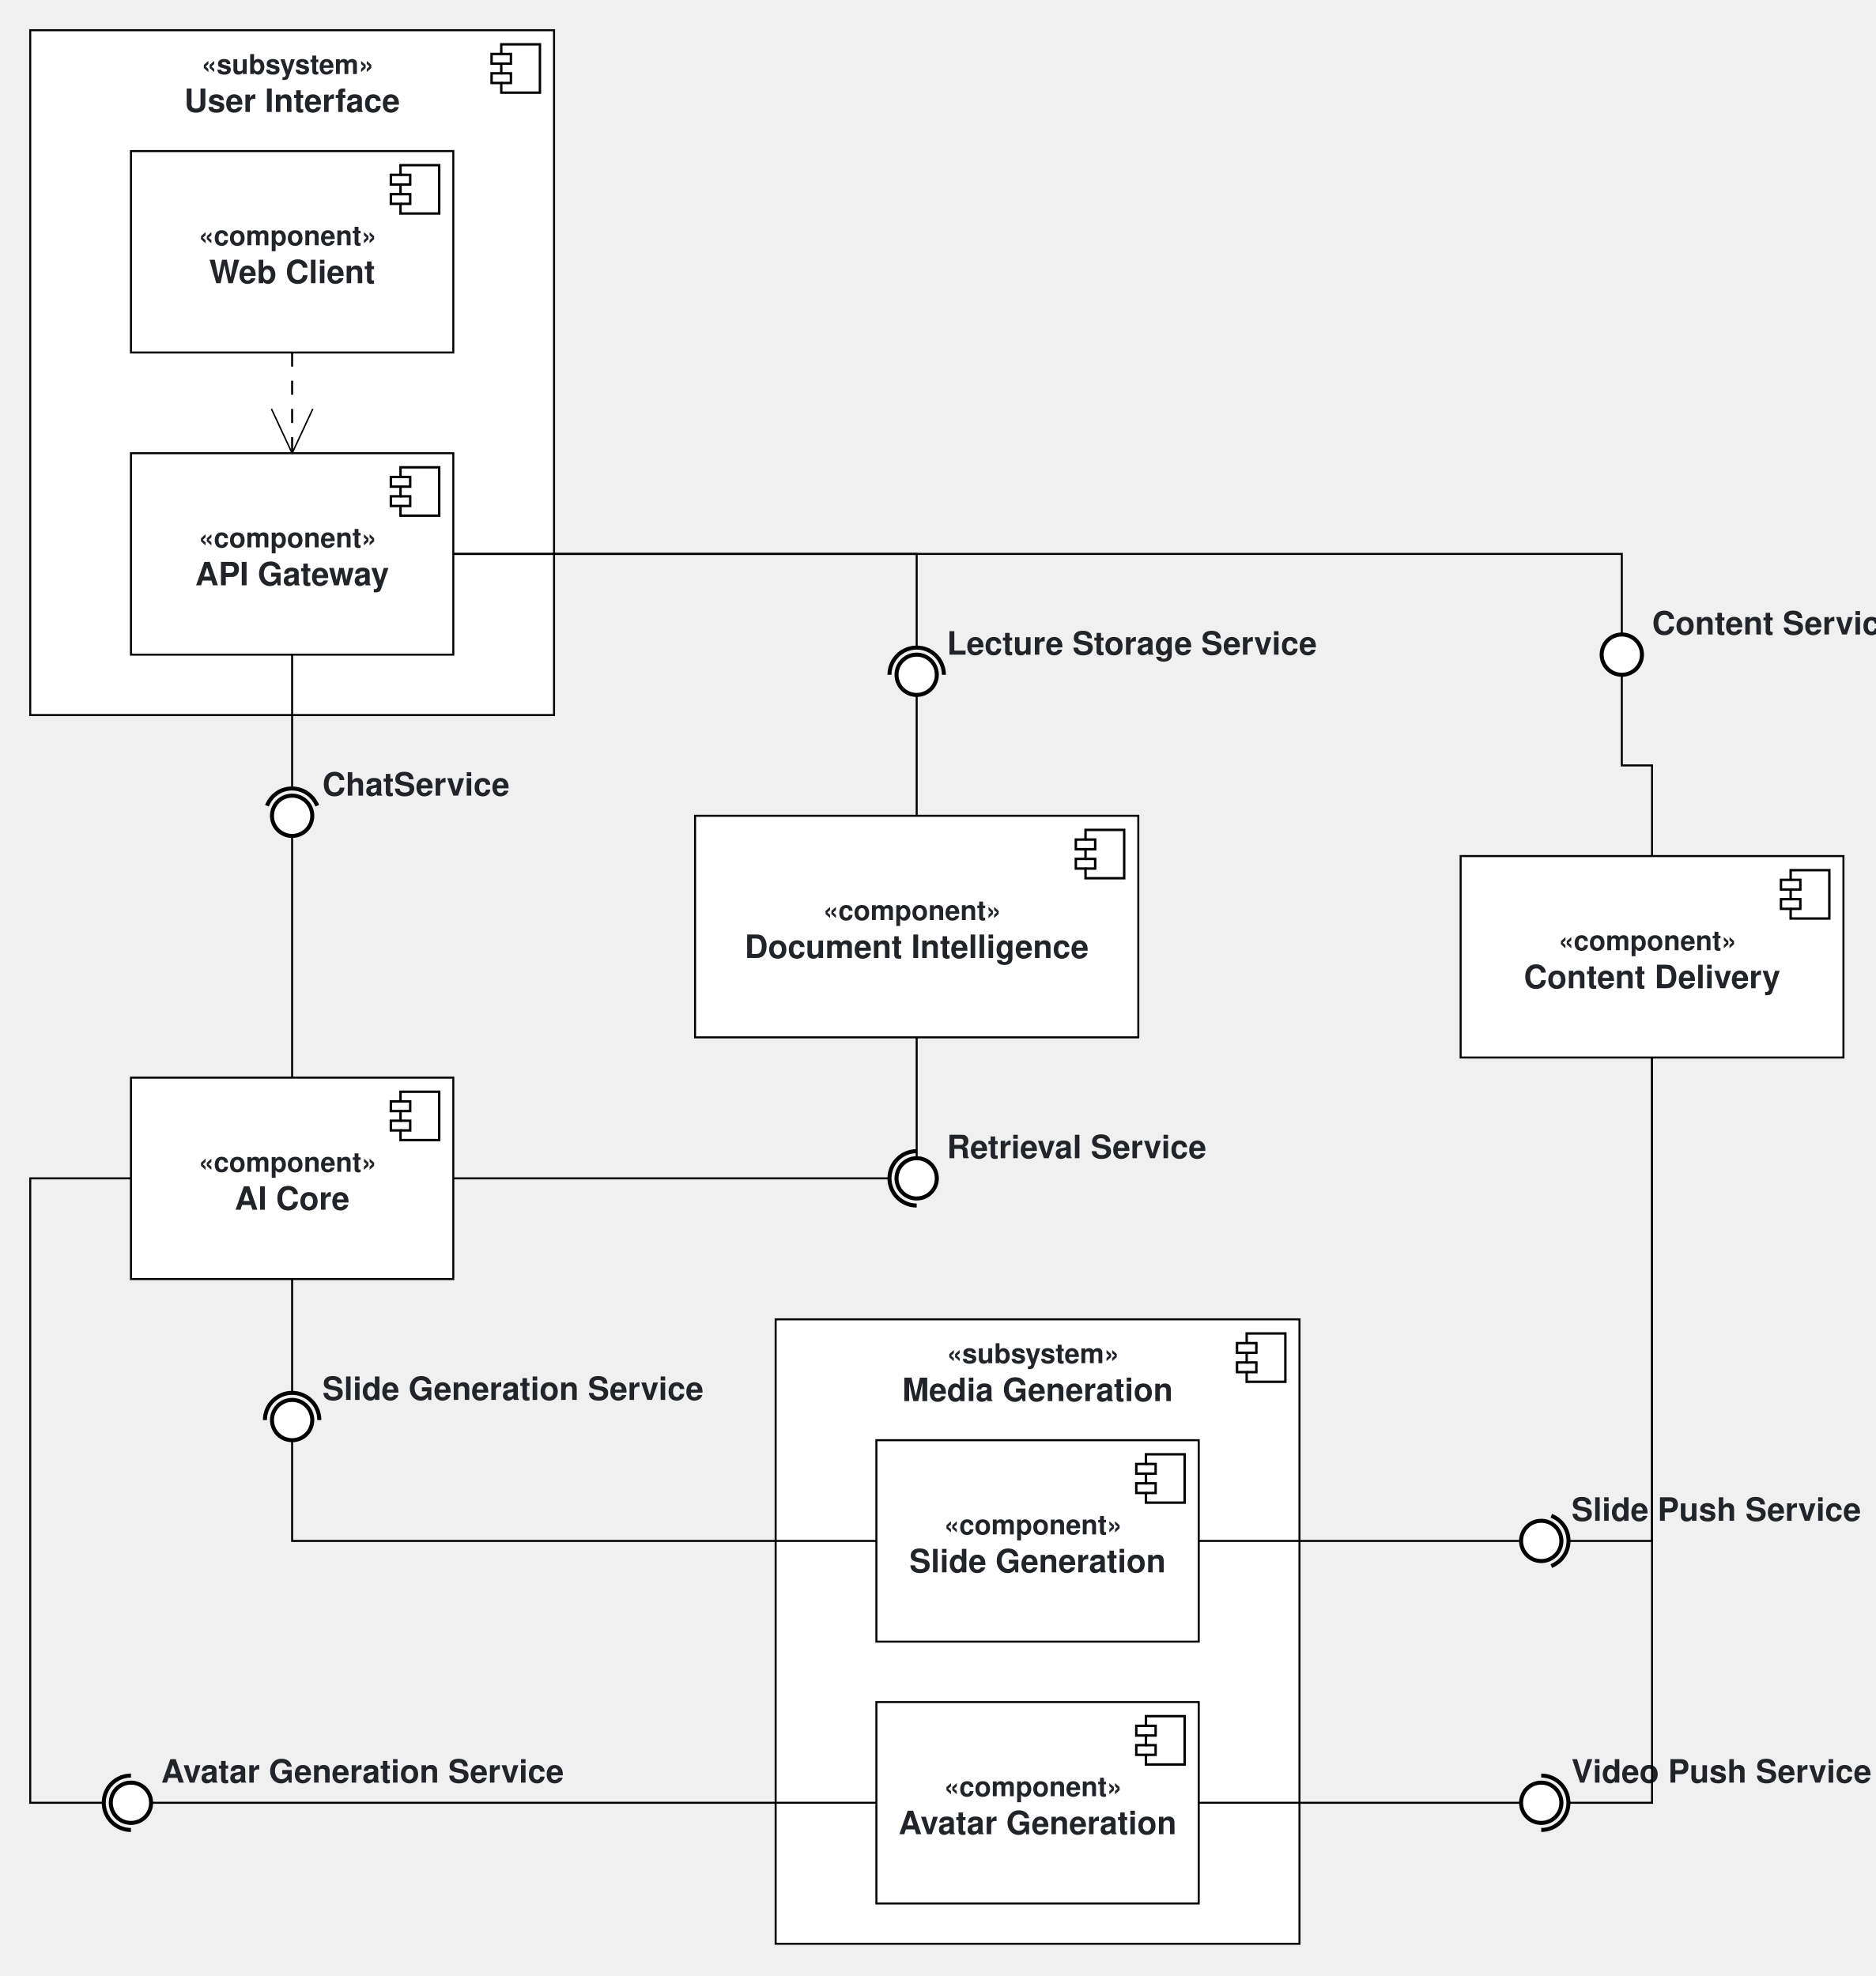
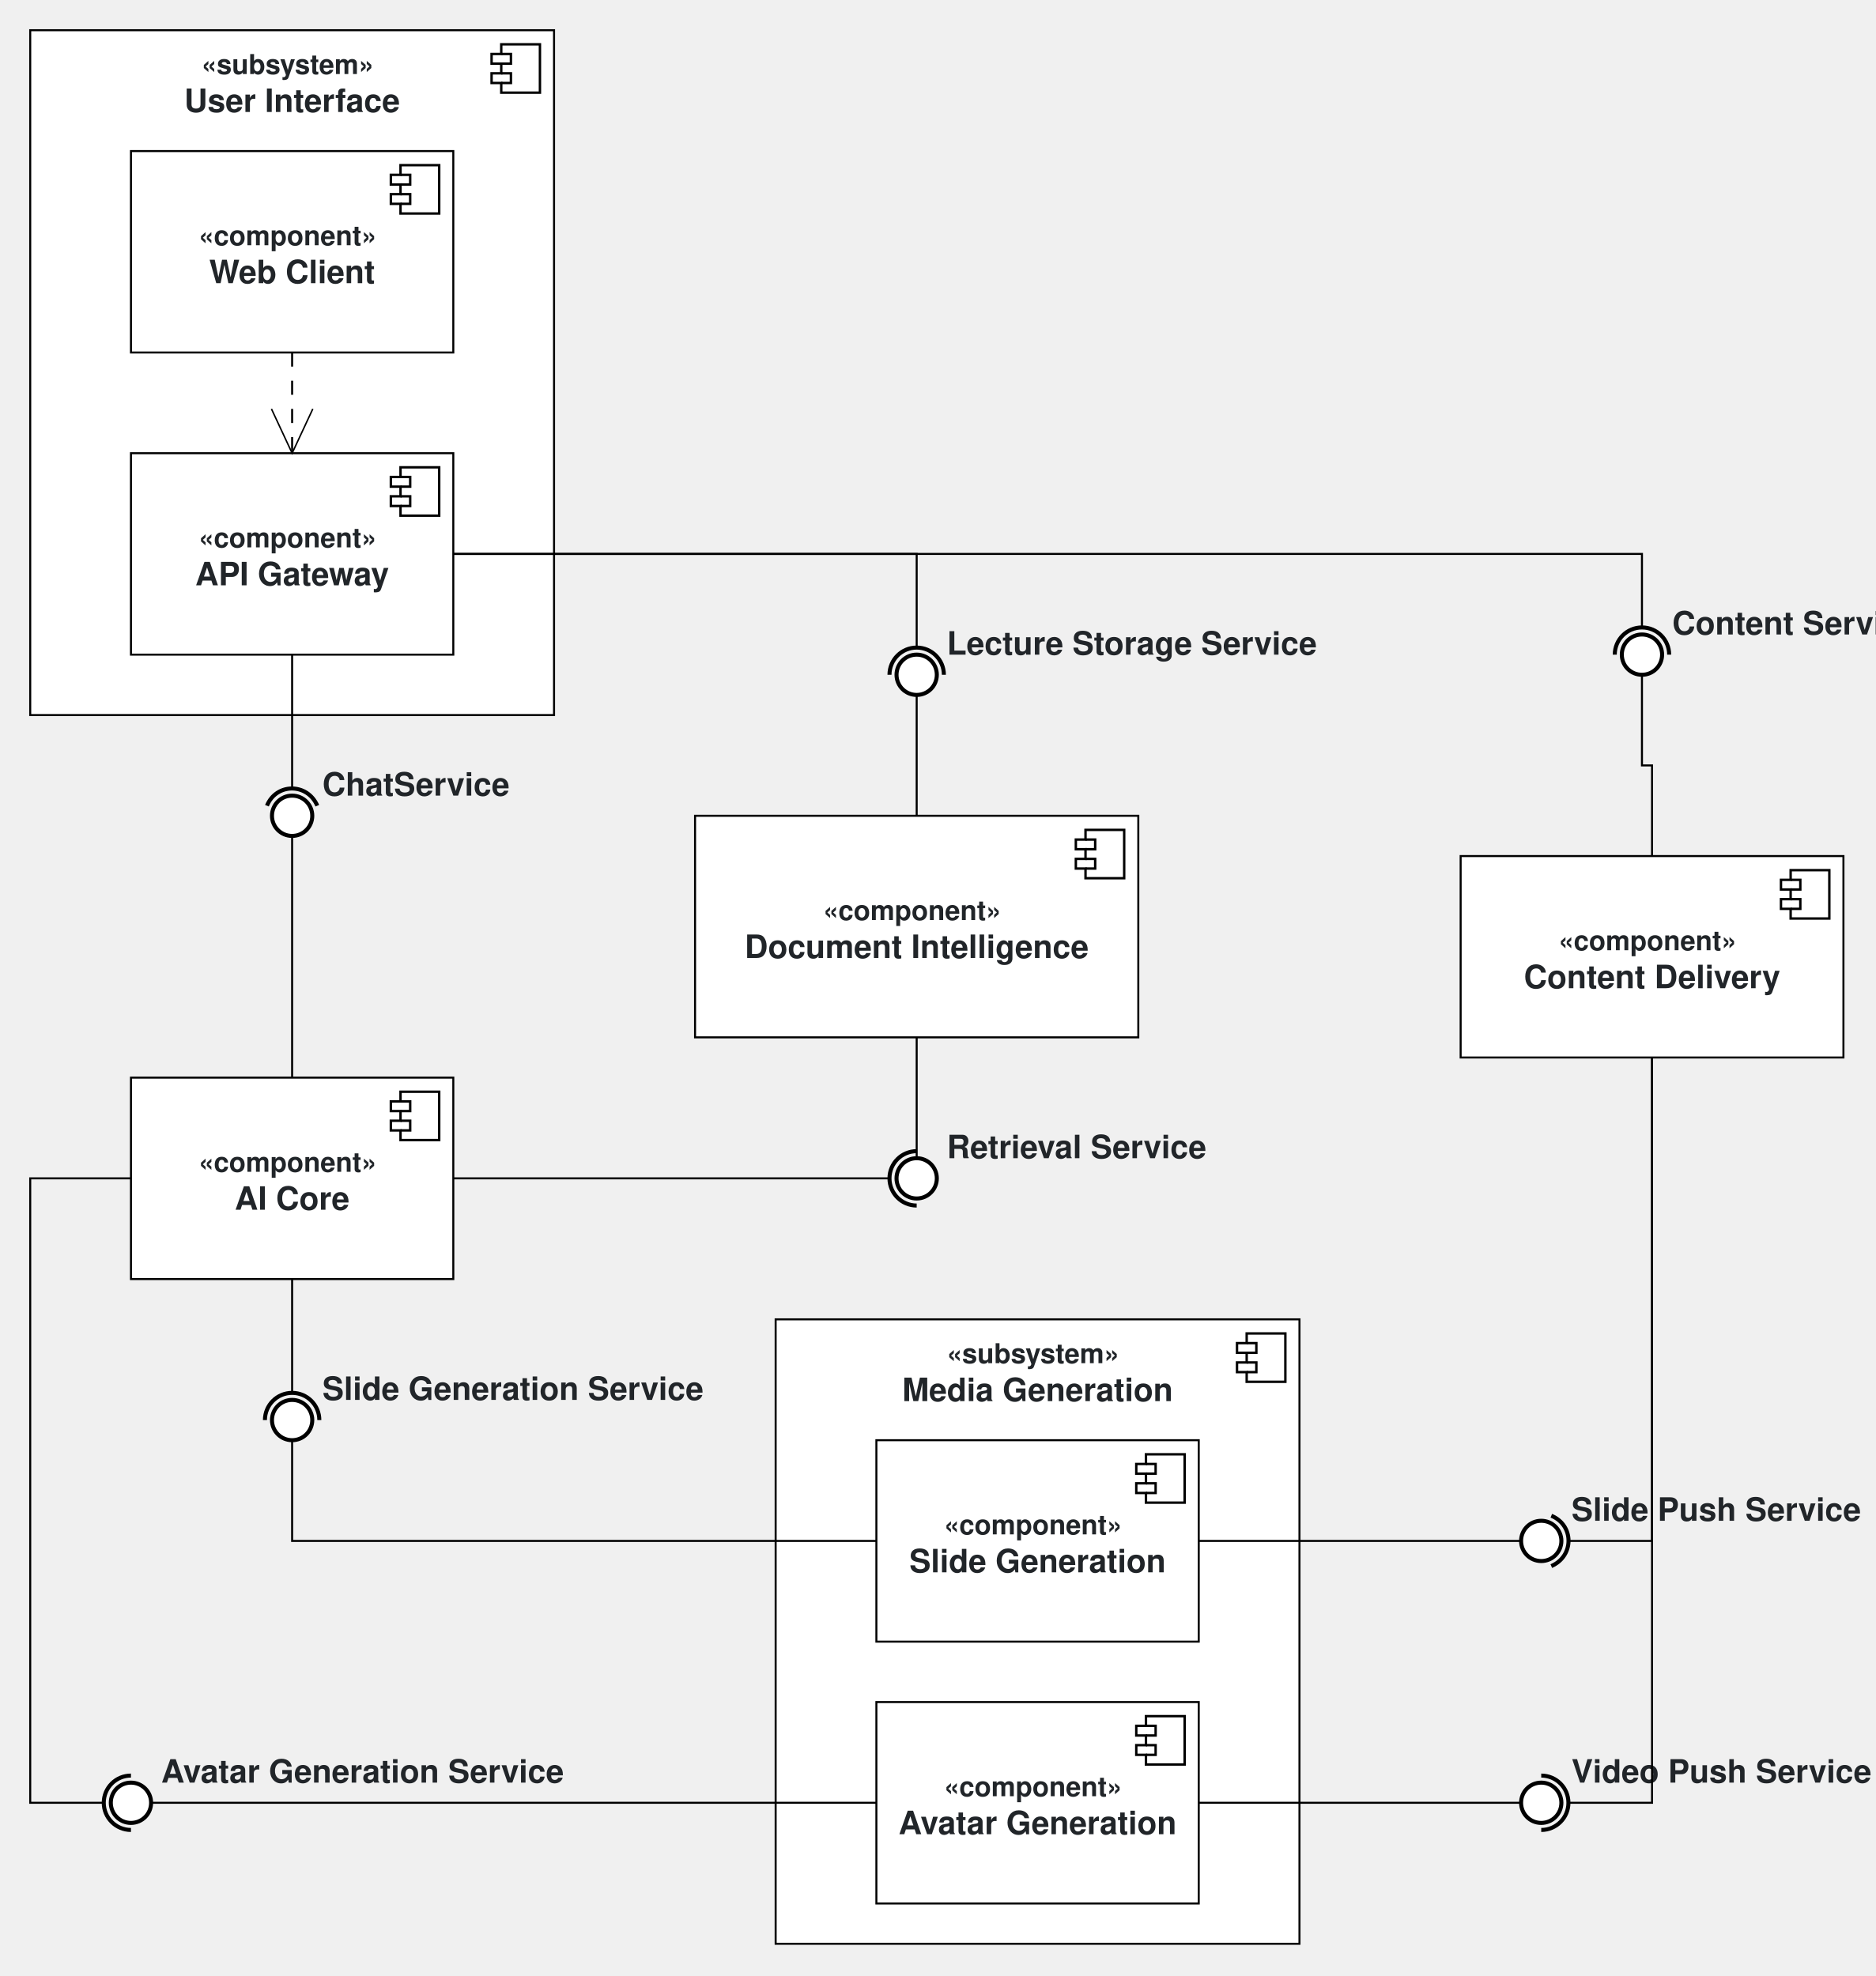
<svg xmlns="http://www.w3.org/2000/svg" width="931" height="981" fill="#ffffff">
  <defs>
    <style>
  text {
    fill: #212529;
    font-family: Helvetica Neue, Helvetica, Arial, sans-serif;
    font-size: 16px;
  }

  marker, text {
    fill-opacity: 1;
  }

  * {
    overflow: visible;
  }
</style>
  </defs>
  <svg x="15" y="15" width="260" height="340" class="User Interface" fill="#ffffff">
    <g data-cy="uml-subsystem">
      <rect width="100%" height="100%" stroke="black" fill="white" class="sc-fqkvVR uHYUy" />
      <g transform="translate(229, 7)">
        <path d="M 4.8 0 L 24 0 L 24 24 L 4.8 24 L 4.8 19.2 L 0 19.2 L 0 14.4 L 4.8 14.4 L 4.8 9.6 L 0 9.6 L 0 4.8 L 4.8 4.8 Z" stroke-width="1.2" stroke-miterlimit="10" stroke="black" fill="white" class="sc-gEvEer fkqzOi" />
        <path d="M 4.8 4.8 L 9.6 4.8 L 9.6 9.6 L 4.8 9.6 M 4.8 14.4 L 9.6 14.4 L 9.6 19.2 L 4.8 19.2" stroke-width="1.2" stroke-miterlimit="10" stroke="black" fill="none" class="sc-gEvEer bFSwyf" />
      </g>
      <text x="50%" y="25px" dominant-baseline="middle" text-anchor="middle" font-weight="bold" pointer-events="none">
        <tspan x="50%" dy="-8" text-anchor="middle" font-size="85%">«subsystem»</tspan>
        <tspan x="50%" dy="18" text-anchor="middle">User Interface</tspan>
      </text>
    </g>
  </svg>
  <svg x="65" y="225" width="160" height="100" class="API Gateway" fill="#ffffff">
    <g data-cy="uml-component">
      <rect width="100%" height="100%" stroke="black" fill="white" class="sc-fqkvVR uHYUy" />
      <g transform="translate(129, 7)">
        <path d="M 4.8 0 L 24 0 L 24 24 L 4.8 24 L 4.8 19.2 L 0 19.2 L 0 14.4 L 4.8 14.4 L 4.8 9.6 L 0 9.6 L 0 4.8 L 4.8 4.8 Z" stroke-width="1.2" stroke-miterlimit="10" stroke="black" fill="white" class="sc-gEvEer fkqzOi" />
        <path d="M 4.8 4.8 L 9.6 4.8 L 9.6 9.6 L 4.8 9.6 M 4.8 14.4 L 9.6 14.4 L 9.6 19.2 L 4.8 19.2" stroke-width="1.2" stroke-miterlimit="10" stroke="black" fill="none" class="sc-gEvEer bFSwyf" />
      </g>
      <text x="50%" y="50%" dominant-baseline="middle" text-anchor="middle" font-weight="bold" pointer-events="none">
        <tspan x="50%" dy="-8" text-anchor="middle" font-size="85%">«component»</tspan>
        <tspan x="50%" dy="18" text-anchor="middle">API Gateway</tspan>
      </text>
    </g>
  </svg>
  <svg x="65" y="75" width="160" height="100" class="Web Client" fill="#ffffff">
    <g data-cy="uml-component">
      <rect width="100%" height="100%" stroke="black" fill="white" class="sc-fqkvVR uHYUy" />
      <g transform="translate(129, 7)">
        <path d="M 4.8 0 L 24 0 L 24 24 L 4.8 24 L 4.8 19.2 L 0 19.2 L 0 14.4 L 4.8 14.4 L 4.8 9.6 L 0 9.6 L 0 4.8 L 4.8 4.8 Z" stroke-width="1.2" stroke-miterlimit="10" stroke="black" fill="white" class="sc-gEvEer fkqzOi" />
        <path d="M 4.8 4.8 L 9.6 4.8 L 9.6 9.6 L 4.8 9.6 M 4.8 14.4 L 9.6 14.4 L 9.6 19.2 L 4.8 19.2" stroke-width="1.2" stroke-miterlimit="10" stroke="black" fill="none" class="sc-gEvEer bFSwyf" />
      </g>
      <text x="50%" y="50%" dominant-baseline="middle" text-anchor="middle" font-weight="bold" pointer-events="none">
        <tspan x="50%" dy="-8" text-anchor="middle" font-size="85%">«component»</tspan>
        <tspan x="50%" dy="18" text-anchor="middle">Web Client</tspan>
      </text>
    </g>
  </svg>
  <svg x="65" y="535" width="160" height="100" class="AI Core" fill="#ffffff">
    <g data-cy="uml-component">
      <rect width="100%" height="100%" stroke="black" fill="white" class="sc-fqkvVR uHYUy" />
      <g transform="translate(129, 7)">
        <path d="M 4.8 0 L 24 0 L 24 24 L 4.8 24 L 4.8 19.2 L 0 19.2 L 0 14.4 L 4.8 14.4 L 4.8 9.6 L 0 9.6 L 0 4.8 L 4.8 4.8 Z" stroke-width="1.2" stroke-miterlimit="10" stroke="black" fill="white" class="sc-gEvEer fkqzOi" />
        <path d="M 4.8 4.8 L 9.6 4.8 L 9.6 9.6 L 4.8 9.6 M 4.8 14.4 L 9.6 14.4 L 9.6 19.2 L 4.8 19.2" stroke-width="1.2" stroke-miterlimit="10" stroke="black" fill="none" class="sc-gEvEer bFSwyf" />
      </g>
      <text x="50%" y="50%" dominant-baseline="middle" text-anchor="middle" font-weight="bold" pointer-events="none">
        <tspan x="50%" dy="-8" text-anchor="middle" font-size="85%">«component»</tspan>
        <tspan x="50%" dy="18" text-anchor="middle">AI Core</tspan>
      </text>
    </g>
  </svg>
  <svg x="345" y="405" width="220" height="110" class="Document Intelligence" fill="#ffffff">
    <g data-cy="uml-component">
      <rect width="100%" height="100%" stroke="black" fill="white" class="sc-fqkvVR uHYUy" />
      <g transform="translate(189, 7)">
        <path d="M 4.8 0 L 24 0 L 24 24 L 4.8 24 L 4.8 19.2 L 0 19.2 L 0 14.4 L 4.8 14.4 L 4.8 9.6 L 0 9.6 L 0 4.8 L 4.8 4.8 Z" stroke-width="1.2" stroke-miterlimit="10" stroke="black" fill="white" class="sc-gEvEer fkqzOi" />
        <path d="M 4.8 4.8 L 9.6 4.8 L 9.6 9.6 L 4.8 9.6 M 4.8 14.4 L 9.6 14.4 L 9.6 19.2 L 4.8 19.2" stroke-width="1.2" stroke-miterlimit="10" stroke="black" fill="none" class="sc-gEvEer bFSwyf" />
      </g>
      <text x="50%" y="50%" dominant-baseline="middle" text-anchor="middle" font-weight="bold" pointer-events="none">
        <tspan x="50%" dy="-8" text-anchor="middle" font-size="85%">«component»</tspan>
        <tspan x="50%" dy="18" text-anchor="middle">Document Intelligence</tspan>
      </text>
    </g>
  </svg>
  <svg x="725" y="425" width="190" height="100" class="Content Delivery" fill="#ffffff">
    <g data-cy="uml-component">
      <rect width="100%" height="100%" stroke="black" fill="white" class="sc-fqkvVR uHYUy" />
      <g transform="translate(159, 7)">
        <path d="M 4.8 0 L 24 0 L 24 24 L 4.8 24 L 4.8 19.2 L 0 19.2 L 0 14.4 L 4.8 14.4 L 4.8 9.6 L 0 9.6 L 0 4.8 L 4.8 4.8 Z" stroke-width="1.2" stroke-miterlimit="10" stroke="black" fill="white" class="sc-gEvEer fkqzOi" />
        <path d="M 4.8 4.8 L 9.6 4.8 L 9.6 9.6 L 4.8 9.6 M 4.8 14.4 L 9.6 14.4 L 9.6 19.2 L 4.8 19.2" stroke-width="1.2" stroke-miterlimit="10" stroke="black" fill="none" class="sc-gEvEer bFSwyf" />
      </g>
      <text x="50%" y="50%" dominant-baseline="middle" text-anchor="middle" font-weight="bold" pointer-events="none">
        <tspan x="50%" dy="-8" text-anchor="middle" font-size="85%">«component»</tspan>
        <tspan x="50%" dy="18" text-anchor="middle">Content Delivery</tspan>
      </text>
    </g>
  </svg>
  <svg x="385" y="655" width="260" height="310" class="Media Generation" fill="#ffffff">
    <g data-cy="uml-subsystem">
      <rect width="100%" height="100%" stroke="black" fill="white" class="sc-fqkvVR uHYUy" />
      <g transform="translate(229, 7)">
        <path d="M 4.8 0 L 24 0 L 24 24 L 4.8 24 L 4.8 19.2 L 0 19.2 L 0 14.4 L 4.8 14.4 L 4.8 9.6 L 0 9.6 L 0 4.8 L 4.8 4.8 Z" stroke-width="1.2" stroke-miterlimit="10" stroke="black" fill="white" class="sc-gEvEer fkqzOi" />
        <path d="M 4.8 4.8 L 9.6 4.8 L 9.6 9.6 L 4.8 9.6 M 4.8 14.4 L 9.6 14.4 L 9.6 19.2 L 4.8 19.2" stroke-width="1.2" stroke-miterlimit="10" stroke="black" fill="none" class="sc-gEvEer bFSwyf" />
      </g>
      <text x="50%" y="25px" dominant-baseline="middle" text-anchor="middle" font-weight="bold" pointer-events="none">
        <tspan x="50%" dy="-8" text-anchor="middle" font-size="85%">«subsystem»</tspan>
        <tspan x="50%" dy="18" text-anchor="middle">Media Generation</tspan>
      </text>
    </g>
  </svg>
  <svg x="435" y="715" width="160" height="100" class="Slide Generation" fill="#ffffff">
    <g data-cy="uml-component">
      <rect width="100%" height="100%" stroke="black" fill="white" class="sc-fqkvVR uHYUy" />
      <g transform="translate(129, 7)">
        <path d="M 4.8 0 L 24 0 L 24 24 L 4.8 24 L 4.8 19.2 L 0 19.2 L 0 14.4 L 4.8 14.4 L 4.8 9.6 L 0 9.6 L 0 4.8 L 4.8 4.8 Z" stroke-width="1.2" stroke-miterlimit="10" stroke="black" fill="white" class="sc-gEvEer fkqzOi" />
        <path d="M 4.8 4.8 L 9.6 4.8 L 9.6 9.6 L 4.8 9.6 M 4.8 14.4 L 9.6 14.4 L 9.6 19.2 L 4.8 19.2" stroke-width="1.2" stroke-miterlimit="10" stroke="black" fill="none" class="sc-gEvEer bFSwyf" />
      </g>
      <text x="50%" y="50%" dominant-baseline="middle" text-anchor="middle" font-weight="bold" pointer-events="none">
        <tspan x="50%" dy="-8" text-anchor="middle" font-size="85%">«component»</tspan>
        <tspan x="50%" dy="18" text-anchor="middle">Slide Generation</tspan>
      </text>
    </g>
  </svg>
  <svg x="435" y="845" width="160" height="100" class="Avatar Generation" fill="#ffffff">
    <g data-cy="uml-component">
      <rect width="100%" height="100%" stroke="black" fill="white" class="sc-fqkvVR uHYUy" />
      <g transform="translate(129, 7)">
        <path d="M 4.8 0 L 24 0 L 24 24 L 4.8 24 L 4.8 19.2 L 0 19.2 L 0 14.4 L 4.8 14.4 L 4.8 9.6 L 0 9.6 L 0 4.8 L 4.8 4.8 Z" stroke-width="1.2" stroke-miterlimit="10" stroke="black" fill="white" class="sc-gEvEer fkqzOi" />
        <path d="M 4.8 4.8 L 9.6 4.8 L 9.6 9.6 L 4.8 9.6 M 4.8 14.4 L 9.6 14.4 L 9.6 19.2 L 4.8 19.2" stroke-width="1.2" stroke-miterlimit="10" stroke="black" fill="none" class="sc-gEvEer bFSwyf" />
      </g>
      <text x="50%" y="50%" dominant-baseline="middle" text-anchor="middle" font-weight="bold" pointer-events="none">
        <tspan x="50%" dy="-8" text-anchor="middle" font-size="85%">«component»</tspan>
        <tspan x="50%" dy="18" text-anchor="middle">Avatar Generation</tspan>
      </text>
    </g>
  </svg>
  <svg x="135" y="395" width="20" height="20" class="ChatService" fill="#ffffff">
    <g>
      <circle cx="50%" cy="50%" r="10" stroke-width="2" stroke="black" fill="white" class="sc-iGgWBj fYmGgq" />
      <text x="25" dominant-baseline="auto" text-anchor="start" font-weight="bold" pointer-events="none">ChatService</text>
    </g>
  </svg>
  <svg x="135" y="695" width="20" height="20" class="Slide Generation Service" fill="#ffffff">
    <g>
      <circle cx="50%" cy="50%" r="10" stroke-width="2" stroke="black" fill="white" class="sc-iGgWBj fYmGgq" />
      <text x="25" dominant-baseline="auto" text-anchor="start" font-weight="bold" pointer-events="none">Slide Generation Service</text>
    </g>
  </svg>
  <svg x="55" y="885" width="20" height="20" class="Avatar Generation Service" fill="#ffffff">
    <g>
      <circle cx="50%" cy="50%" r="10" stroke-width="2" stroke="black" fill="white" class="sc-iGgWBj fYmGgq" />
      <text x="25" dominant-baseline="auto" text-anchor="start" font-weight="bold" pointer-events="none">Avatar Generation Service</text>
    </g>
  </svg>
  <svg x="445" y="575" width="20" height="20" class="Retrieval Service" fill="#ffffff">
    <g>
      <circle cx="50%" cy="50%" r="10" stroke-width="2" stroke="black" fill="white" class="sc-iGgWBj fYmGgq" />
      <text x="25" dominant-baseline="auto" text-anchor="start" font-weight="bold" pointer-events="none">Retrieval Service</text>
    </g>
  </svg>
  <svg x="445" y="325" width="20" height="20" class="Lecture Storage Service" fill="#ffffff">
    <g>
      <circle cx="50%" cy="50%" r="10" stroke-width="2" stroke="black" fill="white" class="sc-iGgWBj fYmGgq" />
      <text x="25" dominant-baseline="auto" text-anchor="start" font-weight="bold" pointer-events="none">Lecture Storage Service</text>
    </g>
  </svg>
-   <svg x="795" y="315" width="20" height="20" class="Content Service" fill="#ffffff">
+   <svg x="805" y="315" width="20" height="20" class="Content Service" fill="#ffffff">
    <g>
      <circle cx="50%" cy="50%" r="10" stroke-width="2" stroke="black" fill="white" class="sc-iGgWBj fYmGgq" />
      <text x="25" dominant-baseline="auto" text-anchor="start" font-weight="bold" pointer-events="none">Content Service</text>
    </g>
  </svg>
  <svg x="755" y="755" width="20" height="20" class="Slide Push Service" fill="#ffffff">
    <g>
      <circle cx="50%" cy="50%" r="10" stroke-width="2" stroke="black" fill="white" class="sc-iGgWBj fYmGgq" />
      <text x="25" dominant-baseline="auto" text-anchor="start" font-weight="bold" pointer-events="none">Slide Push Service</text>
    </g>
  </svg>
  <svg x="755" y="885" width="20" height="20" class="Video Push Service" fill="#ffffff">
    <g>
      <circle cx="50%" cy="50%" r="10" stroke-width="2" stroke="black" fill="white" class="sc-iGgWBj fYmGgq" />
      <text x="25" dominant-baseline="auto" text-anchor="start" font-weight="bold" pointer-events="none">Video Push Service</text>
    </g>
  </svg>
  <svg x="132" y="325" width="27" height="84" class="" fill="#ffffff">
    <g>
      <marker id="marker-cd557cdd-7590-4c54-803a-602204cc44ef" viewBox="0 0 27 27" markerWidth="27" markerHeight="27" refX="0" refY="0" orient="auto" markerUnits="strokeWidth">
        <path d="M 8 -12.5 C -3.5 -7.5 -3.3 7.9 8 12.5" stroke-width="2" stroke="black" fill="none" class="sc-gEvEer bFSwyf" />
      </marker>
      <polyline points="13 0,13 40,13 30,13 67" stroke-width="1" marker-end="url(#marker-cd557cdd-7590-4c54-803a-602204cc44ef)" stroke="black" fill="none" class="sc-aXZVg eMElBf" />
    </g>
  </svg>
  <svg x="145" y="415" width="1" height="120" class="" fill="#ffffff">
    <g>
      <polyline points="0 120,0 0" stroke="black" fill="none" class="sc-aXZVg eMElBf" />
    </g>
  </svg>
  <svg x="132" y="635" width="27" height="74" class="" fill="#ffffff">
    <g>
      <marker id="marker-c9f54109-ebc3-4882-8622-4344f9d54a45" viewBox="0 0 27 27" markerWidth="27" markerHeight="27" refX="0" refY="0" orient="auto" markerUnits="strokeWidth">
        <path d="M 13 -13.5 a 1 1 0 0 0 0 27" stroke-width="2" stroke="black" fill="none" class="sc-gEvEer bFSwyf" />
      </marker>
      <polyline points="13 0,13 40,13 20,13 57" stroke-width="1" marker-end="url(#marker-c9f54109-ebc3-4882-8622-4344f9d54a45)" stroke="black" fill="none" class="sc-aXZVg eMElBf" />
    </g>
  </svg>
  <svg x="145" y="715" width="290" height="50" class="" fill="#ffffff">
    <g>
      <polyline points="0 0,0 50,290 50" stroke="black" fill="none" class="sc-aXZVg eMElBf" />
    </g>
  </svg>
  <svg x="15" y="585" width="54" height="324" class="" fill="#ffffff">
    <g>
      <marker id="marker-9d70d438-b2a0-4900-ac4c-c5c7eafa29d2" viewBox="0 0 27 27" markerWidth="27" markerHeight="27" refX="0" refY="0" orient="auto" markerUnits="strokeWidth">
        <path d="M 13 -13.5 a 1 1 0 0 0 0 27" stroke-width="2" stroke="black" fill="none" class="sc-gEvEer bFSwyf" />
      </marker>
      <polyline points="50 0,0 0,0 310,37 310" stroke-width="1" marker-end="url(#marker-9d70d438-b2a0-4900-ac4c-c5c7eafa29d2)" stroke="black" fill="none" class="sc-aXZVg eMElBf" />
    </g>
  </svg>
  <svg x="75" y="895" width="360" height="1" class="" fill="#ffffff">
    <g>
      <polyline points="0 0,360 0" stroke="black" fill="none" class="sc-aXZVg eMElBf" />
    </g>
  </svg>
  <svg x="145" y="175" width="1" height="50" class="" fill="#ffffff">
    <g>
      <marker id="marker-be8b9cd6-3c00-428f-85f4-5422efe70f1a" viewBox="0 0 30 30" markerWidth="22" markerHeight="30" refX="30" refY="15" orient="auto" markerUnits="strokeWidth">
        <path d="M0,29 L30,15 L0,1" stroke="black" fill="none" class="sc-gEvEer bFSwyf" />
      </marker>
      <polyline points="0 0,0 50" stroke-width="1" stroke-dasharray="7" marker-end="url(#marker-be8b9cd6-3c00-428f-85f4-5422efe70f1a)" stroke="black" fill="none" class="sc-aXZVg eMElBf" />
    </g>
  </svg>
  <svg x="225" y="572" width="234" height="27" class="" fill="#ffffff">
    <g>
      <marker id="marker-5861c5e9-9303-4328-af41-7e1cd4cd5355" viewBox="0 0 27 27" markerWidth="27" markerHeight="27" refX="0" refY="0" orient="auto" markerUnits="strokeWidth">
        <path d="M 13 -13.5 a 1 1 0 0 0 0 27" stroke-width="2" stroke="black" fill="none" class="sc-gEvEer bFSwyf" />
      </marker>
      <polyline points="0 13,217 13" stroke-width="1" marker-end="url(#marker-5861c5e9-9303-4328-af41-7e1cd4cd5355)" stroke="black" fill="none" class="sc-aXZVg eMElBf" />
    </g>
  </svg>
  <svg x="455" y="515" width="1" height="60" class="" fill="#ffffff">
    <g>
      <polyline points="0 60,0 20,0 40,0 0" stroke="black" fill="none" class="sc-aXZVg eMElBf" />
    </g>
  </svg>
  <svg x="225" y="275" width="244" height="64" class="" fill="#ffffff">
    <g>
      <marker id="marker-48f93eb7-b6ea-4340-aed2-51f7423b8e19" viewBox="0 0 27 27" markerWidth="27" markerHeight="27" refX="0" refY="0" orient="auto" markerUnits="strokeWidth">
        <path d="M 13 -13.5 a 1 1 0 0 0 0 27" stroke-width="2" stroke="black" fill="none" class="sc-gEvEer bFSwyf" />
      </marker>
      <polyline points="0 0,230 0,230 47" stroke-width="1" marker-end="url(#marker-48f93eb7-b6ea-4340-aed2-51f7423b8e19)" stroke="black" fill="none" class="sc-aXZVg eMElBf" />
    </g>
  </svg>
  <svg x="455" y="345" width="1" height="60" class="" fill="#ffffff">
    <g>
      <polyline points="0 0,0 40,0 20,0 60" stroke="black" fill="none" class="sc-aXZVg eMElBf" />
    </g>
  </svg>
-   <svg x="225" y="275" width="580" height="40" class="" fill="#ffffff">
-     <g>
-       <polyline points="580 40,580 0,0 0" stroke="black" fill="none" class="sc-aXZVg eMElBf" />
-     </g>
-   </svg>
-   <svg x="805" y="335" width="15" height="90" class="" fill="#ffffff">
-     <g>
-       <polyline points="0 0,0 45,15 45,15 90" stroke="black" fill="none" class="sc-aXZVg eMElBf" />
+   <svg x="225" y="275" width="604" height="54" class="" fill="#ffffff">
+     <g>
+       <marker id="marker-5515e16a-306a-484a-a77d-0554743bd02d" viewBox="0 0 27 27" markerWidth="27" markerHeight="27" refX="0" refY="0" orient="auto" markerUnits="strokeWidth">
+         <path d="M 13 -13.5 a 1 1 0 0 0 0 27" stroke-width="2" stroke="black" fill="none" class="sc-gEvEer bFSwyf" />
+       </marker>
+       <polyline points="0 0,590 0,590 37" stroke-width="1" marker-end="url(#marker-5515e16a-306a-484a-a77d-0554743bd02d)" stroke="black" fill="none" class="sc-aXZVg eMElBf" />
    </g>
  </svg>
  <svg x="595" y="765" width="160" height="1" class="" fill="#ffffff">
    <g>
      <polyline points="0 0,160 0" stroke="black" fill="none" class="sc-aXZVg eMElBf" />
    </g>
  </svg>
  <svg x="762" y="525" width="58" height="254" class="" fill="#ffffff">
    <g>
      <marker id="marker-63143775-a851-4539-af77-ad6b8e5f2261" viewBox="0 0 27 27" markerWidth="27" markerHeight="27" refX="0" refY="0" orient="auto" markerUnits="strokeWidth">
        <path d="M 8 -12.5 C -3.5 -7.5 -3.3 7.9 8 12.5" stroke-width="2" stroke="black" fill="none" class="sc-gEvEer bFSwyf" />
      </marker>
      <polyline points="58 0,58 240,16 240" stroke-width="1" marker-end="url(#marker-63143775-a851-4539-af77-ad6b8e5f2261)" stroke="black" fill="none" class="sc-aXZVg eMElBf" />
    </g>
  </svg>
  <svg x="595" y="895" width="160" height="1" class="" fill="#ffffff">
    <g>
      <polyline points="160 0,0 0" stroke="black" fill="none" class="sc-aXZVg eMElBf" />
    </g>
  </svg>
  <svg x="762" y="525" width="58" height="384" class="" fill="#ffffff">
    <g>
      <marker id="marker-c4712d0a-97a2-4904-b41b-89d93edde3b0" viewBox="0 0 27 27" markerWidth="27" markerHeight="27" refX="0" refY="0" orient="auto" markerUnits="strokeWidth">
        <path d="M 13 -13.5 a 1 1 0 0 0 0 27" stroke-width="2" stroke="black" fill="none" class="sc-gEvEer bFSwyf" />
      </marker>
      <polyline points="58 0,58 370,16 370" stroke-width="1" marker-end="url(#marker-c4712d0a-97a2-4904-b41b-89d93edde3b0)" stroke="black" fill="none" class="sc-aXZVg eMElBf" />
    </g>
  </svg>
+   <svg x="815" y="335" width="5" height="90" class="" fill="#ffffff">
+     <g>
+       <polyline points="0 0,0 45,5 45,5 90" stroke="black" fill="none" class="sc-aXZVg eMElBf" />
+     </g>
+   </svg>
</svg>
